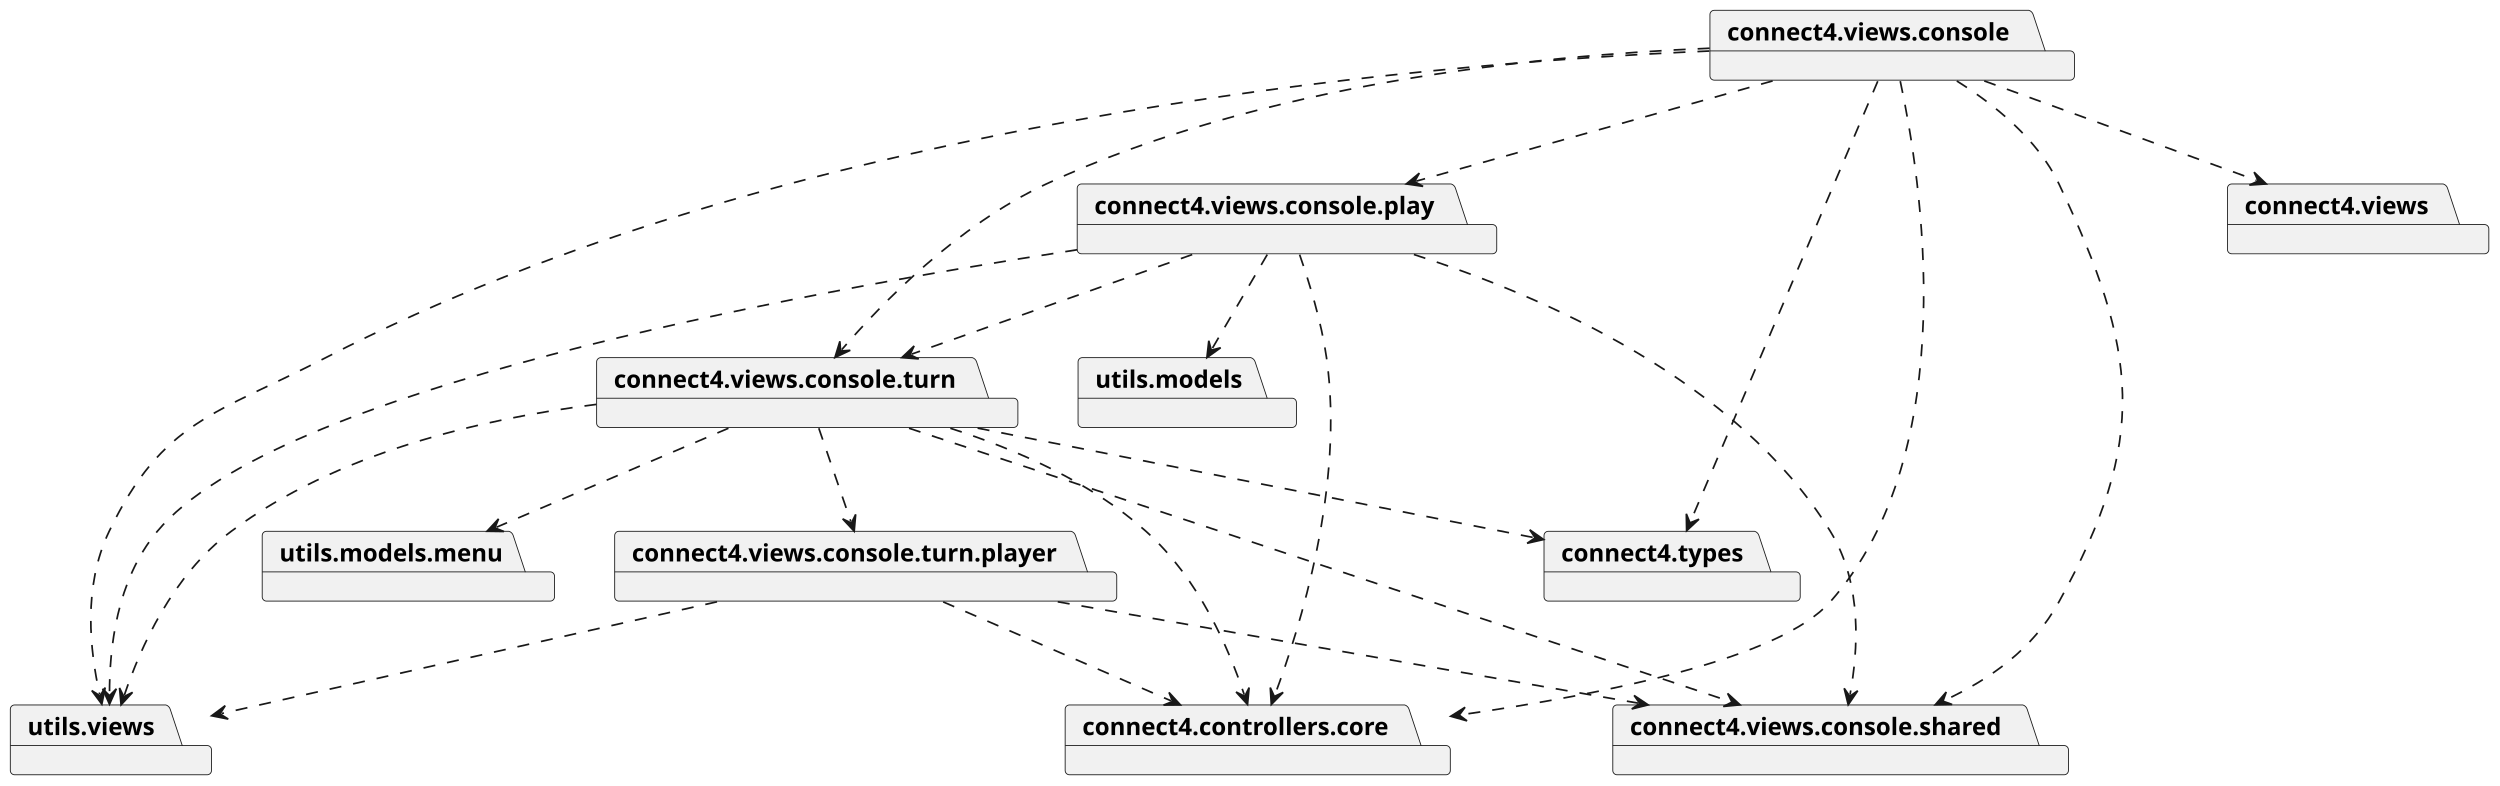
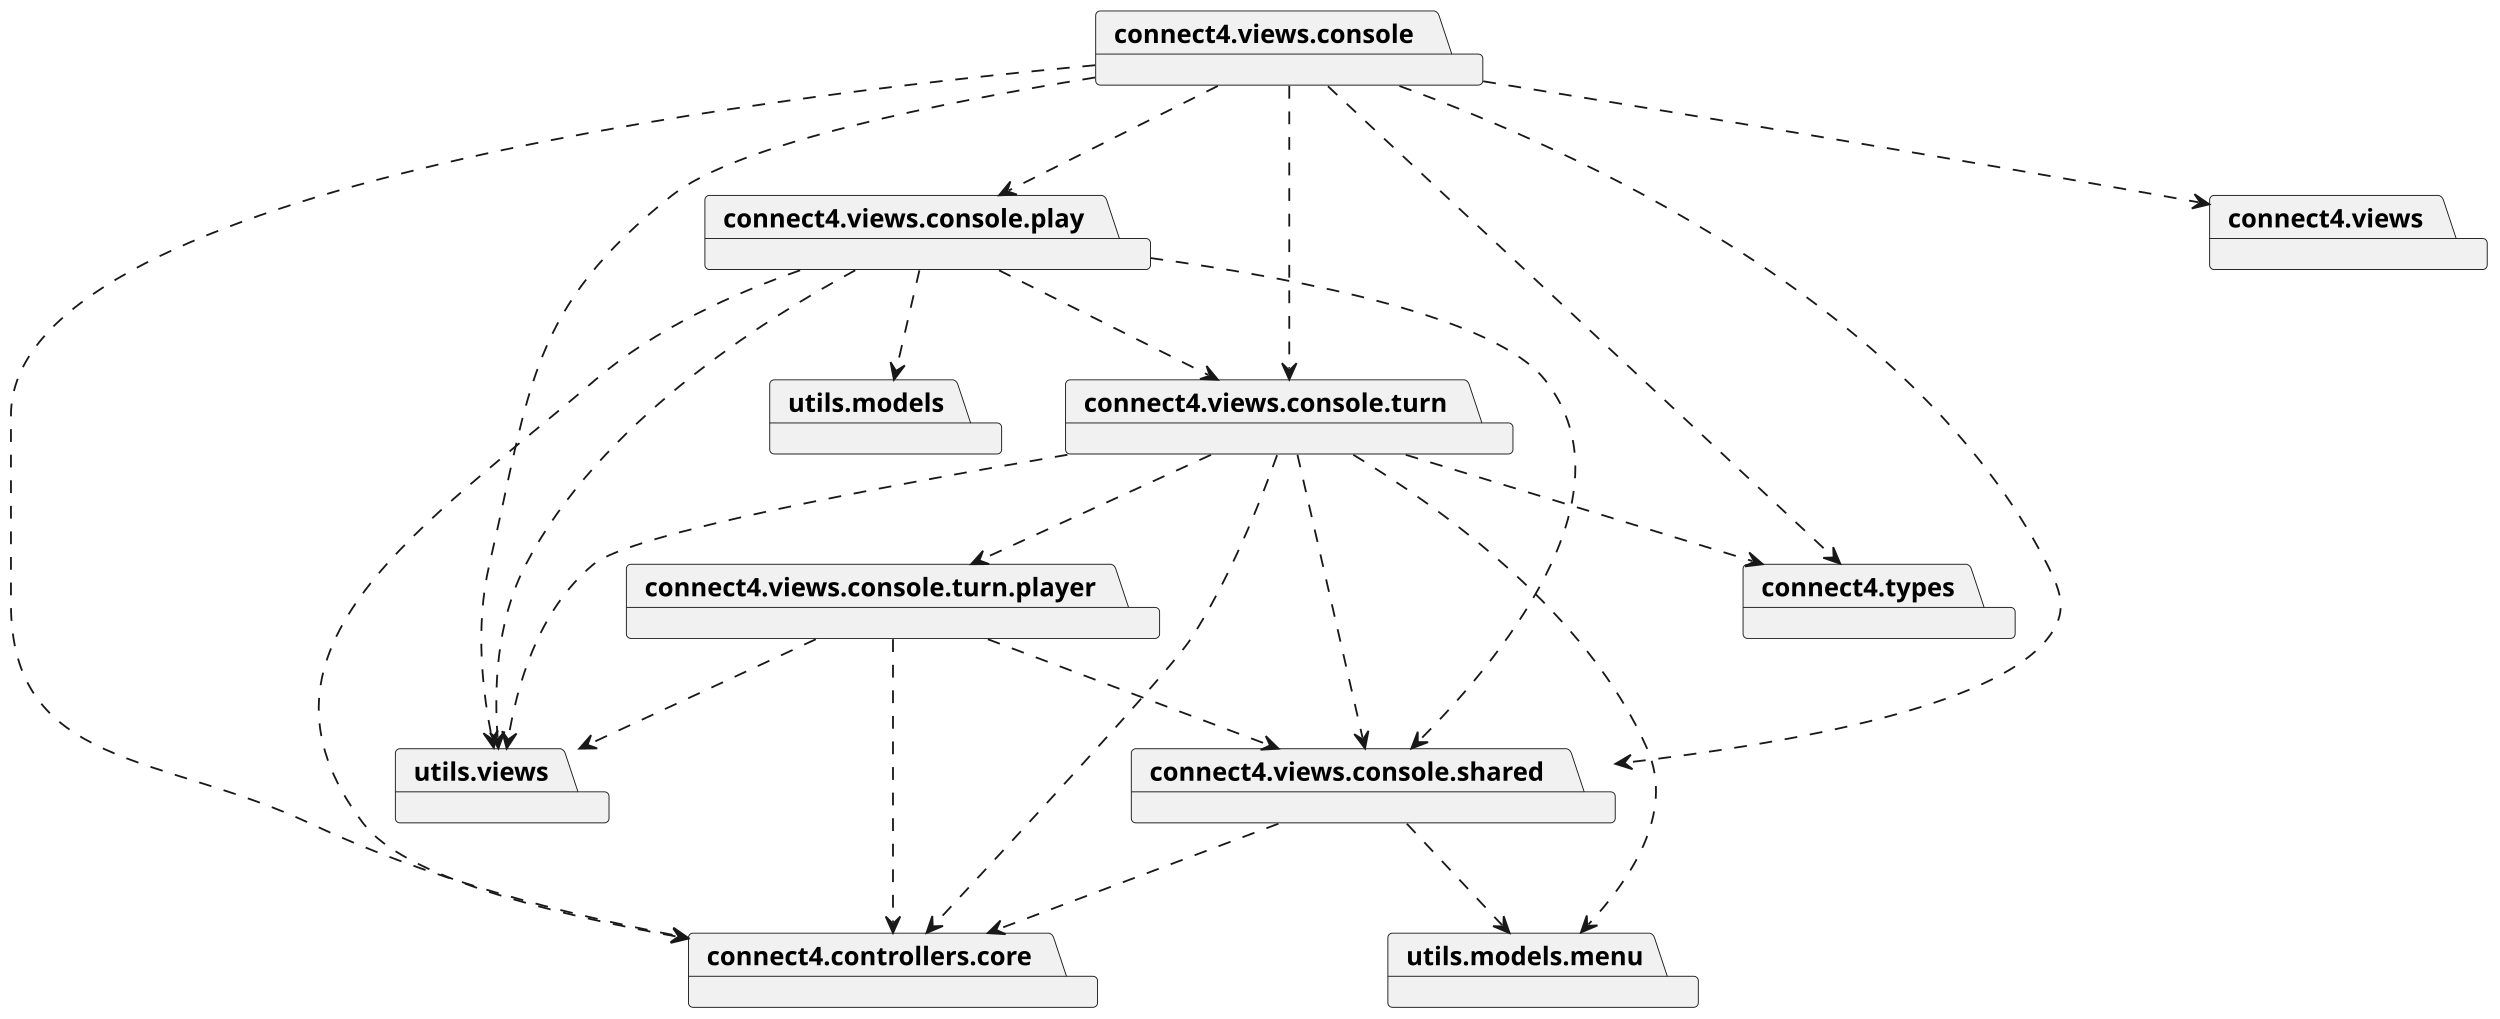
- <svg xmlns="http://www.w3.org/2000/svg" contentStyleType="text/css" height="457px" preserveAspectRatio="none" style="width:1454px;height:457px;background:#FFFFFF;" version="1.1" viewBox="0 0 1454 457" width="1454px" zoomAndPan="magnify">
+ <svg xmlns="http://www.w3.org/2000/svg" contentStyleType="text/css" height="558px" preserveAspectRatio="none" style="width:1369px;height:558px;background:#FFFFFF;" version="1.1" viewBox="0 0 1369 558" width="1369px" zoomAndPan="magnify">
  <defs />
  <g>
    <g id="elem_connect4.views.console">
-       <path d="M997,6 L1180,6 A3.75,3.75 0 0 1 1182.5,8.5 L1189.5,29.609 L1204,29.609 A2.5,2.5 0 0 1 1206.5,32.109 L1206.5,44.109 A2.5,2.5 0 0 1 1204,46.609 L997,46.609 A2.5,2.5 0 0 1 994.5,44.109 L994.5,8.5 A2.5,2.5 0 0 1 997,6 " fill="#F1F1F1" style="stroke:#181818;stroke-width:0.5;" />
-       <line style="stroke:#181818;stroke-width:0.5;" x1="994.5" x2="1189.5" y1="29.609" y2="29.609" />
-       <text fill="#000000" font-family="sans-serif" font-size="14" font-weight="bold" lengthAdjust="spacing" textLength="170" x="1004.5" y="23.533">connect4.views.console</text>
+       <path d="M602.5,6 L785.5,6 A3.75,3.75 0 0 1 788,8.5 L795,29.609 L809.5,29.609 A2.5,2.5 0 0 1 812,32.109 L812,44.109 A2.5,2.5 0 0 1 809.5,46.609 L602.5,46.609 A2.5,2.5 0 0 1 600,44.109 L600,8.5 A2.5,2.5 0 0 1 602.5,6 " fill="#F1F1F1" style="stroke:#181818;stroke-width:0.5;" />
+       <line style="stroke:#181818;stroke-width:0.5;" x1="600" x2="795" y1="29.609" y2="29.609" />
+       <text fill="#000000" font-family="sans-serif" font-size="14" font-weight="bold" lengthAdjust="spacing" textLength="170" x="610" y="23.533">connect4.views.console</text>
    </g>
    <g id="elem_connect4.views.console.play">
-       <path d="M629,107 L844,107 A3.75,3.75 0 0 1 846.5,109.5 L853.5,130.609 L868,130.609 A2.5,2.5 0 0 1 870.5,133.109 L870.5,145.109 A2.5,2.5 0 0 1 868,147.609 L629,147.609 A2.5,2.5 0 0 1 626.5,145.109 L626.5,109.5 A2.5,2.5 0 0 1 629,107 " fill="#F1F1F1" style="stroke:#181818;stroke-width:0.5;" />
-       <line style="stroke:#181818;stroke-width:0.5;" x1="626.5" x2="853.5" y1="130.609" y2="130.609" />
-       <text fill="#000000" font-family="sans-serif" font-size="14" font-weight="bold" lengthAdjust="spacing" textLength="202" x="636.5" y="124.533">connect4.views.console.play</text>
+       <path d="M388.5,107 L603.5,107 A3.75,3.75 0 0 1 606,109.5 L613,130.609 L627.5,130.609 A2.5,2.5 0 0 1 630,133.109 L630,145.109 A2.5,2.5 0 0 1 627.5,147.609 L388.5,147.609 A2.5,2.5 0 0 1 386,145.109 L386,109.5 A2.5,2.5 0 0 1 388.5,107 " fill="#F1F1F1" style="stroke:#181818;stroke-width:0.5;" />
+       <line style="stroke:#181818;stroke-width:0.5;" x1="386" x2="613" y1="130.609" y2="130.609" />
+       <text fill="#000000" font-family="sans-serif" font-size="14" font-weight="bold" lengthAdjust="spacing" textLength="202" x="396" y="124.533">connect4.views.console.play</text>
    </g>
    <g id="elem_connect4.views.console.shared">
-       <path d="M940.5,410 L1176.5,410 A3.75,3.75 0 0 1 1179,412.5 L1186,433.609 L1200.5,433.609 A2.5,2.5 0 0 1 1203,436.109 L1203,448.109 A2.5,2.5 0 0 1 1200.5,450.609 L940.5,450.609 A2.5,2.5 0 0 1 938,448.109 L938,412.5 A2.5,2.5 0 0 1 940.5,410 " fill="#F1F1F1" style="stroke:#181818;stroke-width:0.5;" />
-       <line style="stroke:#181818;stroke-width:0.5;" x1="938" x2="1186" y1="433.609" y2="433.609" />
-       <text fill="#000000" font-family="sans-serif" font-size="14" font-weight="bold" lengthAdjust="spacing" textLength="223" x="948" y="427.533">connect4.views.console.shared</text>
+       <path d="M622,410 L858,410 A3.75,3.75 0 0 1 860.5,412.5 L867.5,433.609 L882,433.609 A2.5,2.5 0 0 1 884.5,436.109 L884.5,448.109 A2.5,2.5 0 0 1 882,450.609 L622,450.609 A2.5,2.5 0 0 1 619.5,448.109 L619.5,412.5 A2.5,2.5 0 0 1 622,410 " fill="#F1F1F1" style="stroke:#181818;stroke-width:0.5;" />
+       <line style="stroke:#181818;stroke-width:0.5;" x1="619.5" x2="867.5" y1="433.609" y2="433.609" />
+       <text fill="#000000" font-family="sans-serif" font-size="14" font-weight="bold" lengthAdjust="spacing" textLength="223" x="629.5" y="427.533">connect4.views.console.shared</text>
    </g>
    <g id="elem_connect4.views.console.turn">
-       <path d="M349.5,208 L565.5,208 A3.75,3.75 0 0 1 568,210.5 L575,231.609 L589.5,231.609 A2.5,2.5 0 0 1 592,234.109 L592,246.109 A2.5,2.5 0 0 1 589.5,248.609 L349.5,248.609 A2.5,2.5 0 0 1 347,246.109 L347,210.5 A2.5,2.5 0 0 1 349.5,208 " fill="#F1F1F1" style="stroke:#181818;stroke-width:0.5;" />
-       <line style="stroke:#181818;stroke-width:0.5;" x1="347" x2="575" y1="231.609" y2="231.609" />
-       <text fill="#000000" font-family="sans-serif" font-size="14" font-weight="bold" lengthAdjust="spacing" textLength="203" x="357" y="225.533">connect4.views.console.turn</text>
+       <path d="M586,208 L802,208 A3.75,3.75 0 0 1 804.5,210.5 L811.5,231.609 L826,231.609 A2.5,2.5 0 0 1 828.5,234.109 L828.5,246.109 A2.5,2.5 0 0 1 826,248.609 L586,248.609 A2.5,2.5 0 0 1 583.5,246.109 L583.5,210.5 A2.5,2.5 0 0 1 586,208 " fill="#F1F1F1" style="stroke:#181818;stroke-width:0.5;" />
+       <line style="stroke:#181818;stroke-width:0.5;" x1="583.5" x2="811.5" y1="231.609" y2="231.609" />
+       <text fill="#000000" font-family="sans-serif" font-size="14" font-weight="bold" lengthAdjust="spacing" textLength="203" x="593.5" y="225.533">connect4.views.console.turn</text>
    </g>
    <g id="elem_connect4.views.console.turn.player">
-       <path d="M360,309 L623,309 A3.75,3.75 0 0 1 625.5,311.5 L632.5,332.609 L647,332.609 A2.5,2.5 0 0 1 649.5,335.109 L649.5,347.109 A2.5,2.5 0 0 1 647,349.609 L360,349.609 A2.5,2.5 0 0 1 357.5,347.109 L357.5,311.5 A2.5,2.5 0 0 1 360,309 " fill="#F1F1F1" style="stroke:#181818;stroke-width:0.5;" />
-       <line style="stroke:#181818;stroke-width:0.5;" x1="357.5" x2="632.5" y1="332.609" y2="332.609" />
-       <text fill="#000000" font-family="sans-serif" font-size="14" font-weight="bold" lengthAdjust="spacing" textLength="250" x="367.5" y="326.533">connect4.views.console.turn.player</text>
+       <path d="M345.5,309 L608.5,309 A3.75,3.75 0 0 1 611,311.5 L618,332.609 L632.5,332.609 A2.5,2.5 0 0 1 635,335.109 L635,347.109 A2.5,2.5 0 0 1 632.5,349.609 L345.5,349.609 A2.5,2.5 0 0 1 343,347.109 L343,311.5 A2.5,2.5 0 0 1 345.5,309 " fill="#F1F1F1" style="stroke:#181818;stroke-width:0.5;" />
+       <line style="stroke:#181818;stroke-width:0.5;" x1="343" x2="618" y1="332.609" y2="332.609" />
+       <text fill="#000000" font-family="sans-serif" font-size="14" font-weight="bold" lengthAdjust="spacing" textLength="250" x="353" y="326.533">connect4.views.console.turn.player</text>
    </g>
    <g id="elem_utils.views">
-       <path d="M8.5,410 L96.5,410 A3.75,3.75 0 0 1 99,412.5 L106,433.609 L120.5,433.609 A2.5,2.5 0 0 1 123,436.109 L123,448.109 A2.5,2.5 0 0 1 120.5,450.609 L8.5,450.609 A2.5,2.5 0 0 1 6,448.109 L6,412.5 A2.5,2.5 0 0 1 8.5,410 " fill="#F1F1F1" style="stroke:#181818;stroke-width:0.5;" />
-       <line style="stroke:#181818;stroke-width:0.5;" x1="6" x2="106" y1="433.609" y2="433.609" />
-       <text fill="#000000" font-family="sans-serif" font-size="14" font-weight="bold" lengthAdjust="spacing" textLength="75" x="16" y="427.533">utils.views</text>
+       <path d="M219,410 L307,410 A3.75,3.75 0 0 1 309.5,412.5 L316.5,433.609 L331,433.609 A2.5,2.5 0 0 1 333.5,436.109 L333.5,448.109 A2.5,2.5 0 0 1 331,450.609 L219,450.609 A2.5,2.5 0 0 1 216.5,448.109 L216.5,412.5 A2.5,2.5 0 0 1 219,410 " fill="#F1F1F1" style="stroke:#181818;stroke-width:0.5;" />
+       <line style="stroke:#181818;stroke-width:0.5;" x1="216.5" x2="316.5" y1="433.609" y2="433.609" />
+       <text fill="#000000" font-family="sans-serif" font-size="14" font-weight="bold" lengthAdjust="spacing" textLength="75" x="226.5" y="427.533">utils.views</text>
    </g>
    <g id="elem_utils.models.menu">
-       <path d="M155,309 L296,309 A3.75,3.75 0 0 1 298.5,311.5 L305.5,332.609 L320,332.609 A2.5,2.5 0 0 1 322.5,335.109 L322.5,347.109 A2.5,2.5 0 0 1 320,349.609 L155,349.609 A2.5,2.5 0 0 1 152.5,347.109 L152.5,311.5 A2.5,2.5 0 0 1 155,309 " fill="#F1F1F1" style="stroke:#181818;stroke-width:0.5;" />
-       <line style="stroke:#181818;stroke-width:0.5;" x1="152.5" x2="305.5" y1="332.609" y2="332.609" />
-       <text fill="#000000" font-family="sans-serif" font-size="14" font-weight="bold" lengthAdjust="spacing" textLength="128" x="162.5" y="326.533">utils.models.menu</text>
+       <path d="M762.5,511 L903.5,511 A3.75,3.75 0 0 1 906,513.5 L913,534.609 L927.5,534.609 A2.5,2.5 0 0 1 930,537.109 L930,549.109 A2.5,2.5 0 0 1 927.5,551.609 L762.5,551.609 A2.5,2.5 0 0 1 760,549.109 L760,513.5 A2.5,2.5 0 0 1 762.5,511 " fill="#F1F1F1" style="stroke:#181818;stroke-width:0.5;" />
+       <line style="stroke:#181818;stroke-width:0.5;" x1="760" x2="913" y1="534.609" y2="534.609" />
+       <text fill="#000000" font-family="sans-serif" font-size="14" font-weight="bold" lengthAdjust="spacing" textLength="128" x="770" y="528.533">utils.models.menu</text>
    </g>
    <g id="elem_connect4.types">
-       <path d="M900.5,309 L1020.5,309 A3.75,3.75 0 0 1 1023,311.5 L1030,332.609 L1044.5,332.609 A2.5,2.5 0 0 1 1047,335.109 L1047,347.109 A2.5,2.5 0 0 1 1044.5,349.609 L900.5,349.609 A2.5,2.5 0 0 1 898,347.109 L898,311.5 A2.5,2.5 0 0 1 900.5,309 " fill="#F1F1F1" style="stroke:#181818;stroke-width:0.5;" />
-       <line style="stroke:#181818;stroke-width:0.5;" x1="898" x2="1030" y1="332.609" y2="332.609" />
-       <text fill="#000000" font-family="sans-serif" font-size="14" font-weight="bold" lengthAdjust="spacing" textLength="107" x="908" y="326.533">connect4.types</text>
+       <path d="M957,309 L1077,309 A3.75,3.75 0 0 1 1079.5,311.5 L1086.5,332.609 L1101,332.609 A2.5,2.5 0 0 1 1103.5,335.109 L1103.5,347.109 A2.5,2.5 0 0 1 1101,349.609 L957,349.609 A2.5,2.5 0 0 1 954.5,347.109 L954.5,311.5 A2.5,2.5 0 0 1 957,309 " fill="#F1F1F1" style="stroke:#181818;stroke-width:0.5;" />
+       <line style="stroke:#181818;stroke-width:0.5;" x1="954.5" x2="1086.5" y1="332.609" y2="332.609" />
+       <text fill="#000000" font-family="sans-serif" font-size="14" font-weight="bold" lengthAdjust="spacing" textLength="107" x="964.5" y="326.533">connect4.types</text>
    </g>
    <g id="elem_connect4.controllers.core">
-       <path d="M622,410 L817,410 A3.75,3.75 0 0 1 819.5,412.5 L826.5,433.609 L841,433.609 A2.5,2.5 0 0 1 843.5,436.109 L843.5,448.109 A2.5,2.5 0 0 1 841,450.609 L622,450.609 A2.5,2.5 0 0 1 619.5,448.109 L619.5,412.5 A2.5,2.5 0 0 1 622,410 " fill="#F1F1F1" style="stroke:#181818;stroke-width:0.5;" />
-       <line style="stroke:#181818;stroke-width:0.5;" x1="619.5" x2="826.5" y1="433.609" y2="433.609" />
-       <text fill="#000000" font-family="sans-serif" font-size="14" font-weight="bold" lengthAdjust="spacing" textLength="182" x="629.5" y="427.533">connect4.controllers.core</text>
+       <path d="M379.5,511 L574.5,511 A3.75,3.75 0 0 1 577,513.5 L584,534.609 L598.5,534.609 A2.5,2.5 0 0 1 601,537.109 L601,549.109 A2.5,2.5 0 0 1 598.5,551.609 L379.5,551.609 A2.5,2.5 0 0 1 377,549.109 L377,513.5 A2.5,2.5 0 0 1 379.5,511 " fill="#F1F1F1" style="stroke:#181818;stroke-width:0.5;" />
+       <line style="stroke:#181818;stroke-width:0.5;" x1="377" x2="584" y1="534.609" y2="534.609" />
+       <text fill="#000000" font-family="sans-serif" font-size="14" font-weight="bold" lengthAdjust="spacing" textLength="182" x="387" y="528.533">connect4.controllers.core</text>
    </g>
    <g id="elem_utils.models">
-       <path d="M629.5,208 L727.5,208 A3.75,3.75 0 0 1 730,210.5 L737,231.609 L751.5,231.609 A2.5,2.5 0 0 1 754,234.109 L754,246.109 A2.5,2.5 0 0 1 751.5,248.609 L629.5,248.609 A2.5,2.5 0 0 1 627,246.109 L627,210.5 A2.5,2.5 0 0 1 629.5,208 " fill="#F1F1F1" style="stroke:#181818;stroke-width:0.5;" />
-       <line style="stroke:#181818;stroke-width:0.5;" x1="627" x2="737" y1="231.609" y2="231.609" />
-       <text fill="#000000" font-family="sans-serif" font-size="14" font-weight="bold" lengthAdjust="spacing" textLength="85" x="637" y="225.533">utils.models</text>
+       <path d="M424,208 L522,208 A3.75,3.75 0 0 1 524.5,210.5 L531.5,231.609 L546,231.609 A2.5,2.5 0 0 1 548.5,234.109 L548.5,246.109 A2.5,2.5 0 0 1 546,248.609 L424,248.609 A2.5,2.5 0 0 1 421.5,246.109 L421.5,210.5 A2.5,2.5 0 0 1 424,208 " fill="#F1F1F1" style="stroke:#181818;stroke-width:0.5;" />
+       <line style="stroke:#181818;stroke-width:0.5;" x1="421.5" x2="531.5" y1="231.609" y2="231.609" />
+       <text fill="#000000" font-family="sans-serif" font-size="14" font-weight="bold" lengthAdjust="spacing" textLength="85" x="431.5" y="225.533">utils.models</text>
    </g>
    <g id="elem_connect4.views">
-       <path d="M1298,107 L1421,107 A3.75,3.75 0 0 1 1423.5,109.5 L1430.5,130.609 L1445,130.609 A2.5,2.5 0 0 1 1447.5,133.109 L1447.5,145.109 A2.5,2.5 0 0 1 1445,147.609 L1298,147.609 A2.5,2.5 0 0 1 1295.5,145.109 L1295.5,109.5 A2.5,2.5 0 0 1 1298,107 " fill="#F1F1F1" style="stroke:#181818;stroke-width:0.5;" />
-       <line style="stroke:#181818;stroke-width:0.5;" x1="1295.5" x2="1430.5" y1="130.609" y2="130.609" />
-       <text fill="#000000" font-family="sans-serif" font-size="14" font-weight="bold" lengthAdjust="spacing" textLength="110" x="1305.5" y="124.533">connect4.views</text>
+       <path d="M1212.5,107 L1335.5,107 A3.75,3.75 0 0 1 1338,109.5 L1345,130.609 L1359.5,130.609 A2.5,2.5 0 0 1 1362,133.109 L1362,145.109 A2.5,2.5 0 0 1 1359.5,147.609 L1212.5,147.609 A2.5,2.5 0 0 1 1210,145.109 L1210,109.5 A2.5,2.5 0 0 1 1212.5,107 " fill="#F1F1F1" style="stroke:#181818;stroke-width:0.5;" />
+       <line style="stroke:#181818;stroke-width:0.5;" x1="1210" x2="1345" y1="130.609" y2="130.609" />
+       <text fill="#000000" font-family="sans-serif" font-size="14" font-weight="bold" lengthAdjust="spacing" textLength="110" x="1220" y="124.533">connect4.views</text>
    </g>
    <g id="link_connect4.views.console_connect4.controllers.core">
-       <path d="M1105.19,47.2 C1117.13,102.65 1142.48,261.77 1064.5,350 C1035.37,382.96 934.569,403.526 849.679,415.736 " fill="none" id="connect4.views.console-to-connect4.controllers.core" style="stroke:#181818;stroke-width:1.0;stroke-dasharray:7.0,7.0;" />
-       <polygon fill="#181818" points="843.74,416.59,853.218,419.268,848.689,415.878,852.079,411.349,843.74,416.59" style="stroke:#181818;stroke-width:1.0;" />
+       <path d="M599.69,35.72 C403.86,53.79 6,105.53 6,227.5 C6,227.5 6,227.5 6,330.5 C6,420.95 88.13,412.56 170,451 C235.36,481.69 308.119,500.321 370.979,512.471 " fill="none" id="connect4.views.console-to-connect4.controllers.core" style="stroke:#181818;stroke-width:1.0;stroke-dasharray:7.0,7.0;" />
+       <polygon fill="#181818" points="376.87,513.61,368.793,507.975,371.961,512.661,367.274,515.829,376.87,513.61" style="stroke:#181818;stroke-width:1.0;" />
    </g>
    <g id="link_connect4.views.console_connect4.views">
-       <path d="M1154.04,47.06 C1201.55,64.42 1264.954,87.582 1312.434,104.922 " fill="none" id="connect4.views.console-to-connect4.views" style="stroke:#181818;stroke-width:1.0;stroke-dasharray:7.0,7.0;" />
-       <polygon fill="#181818" points="1318.07,106.98,1310.988,100.135,1313.373,105.265,1308.244,107.65,1318.07,106.98" style="stroke:#181818;stroke-width:1.0;" />
+       <path d="M812.21,44.52 C908.95,60.18 1055.71,84.35 1183,107 C1191.69,108.55 1194.88,109.12 1203.92,110.79 " fill="none" id="connect4.views.console-to-connect4.views" style="stroke:#181818;stroke-width:1.0;stroke-dasharray:7.0,7.0;" />
+       <polygon fill="#181818" points="1209.82,111.88,1201.696,106.312,1204.903,110.972,1200.243,114.178,1209.82,111.88" style="stroke:#181818;stroke-width:1.0;" />
    </g>
    <g id="link_connect4.views.console_connect4.views.console.play">
-       <path d="M1030.96,47.06 C969.25,64.42 885.346,88.016 823.676,105.356 " fill="none" id="connect4.views.console-to-connect4.views.console.play" style="stroke:#181818;stroke-width:1.0;stroke-dasharray:7.0,7.0;" />
-       <polygon fill="#181818" points="817.9,106.98,827.647,108.395,822.713,105.627,825.481,100.693,817.9,106.98" style="stroke:#181818;stroke-width:1.0;" />
+       <path d="M666.88,47.06 C632.17,64.42 587.087,86.957 552.407,104.297 " fill="none" id="connect4.views.console-to-connect4.views.console.play" style="stroke:#181818;stroke-width:1.0;stroke-dasharray:7.0,7.0;" />
+       <polygon fill="#181818" points="547.04,106.98,556.879,106.533,551.512,104.744,553.301,99.377,547.04,106.98" style="stroke:#181818;stroke-width:1.0;" />
    </g>
    <g id="link_connect4.views.console_utils.views">
-       <path d="M994.23,29.67 C817.55,37.26 456.43,69.98 189.5,208 C125.75,240.96 94.56,244.3 63.5,309 C47.93,341.44 52.438,378.821 57.928,403.711 " fill="none" id="connect4.views.console-to-utils.views" style="stroke:#181818;stroke-width:1.0;stroke-dasharray:7.0,7.0;" />
-       <polygon fill="#181818" points="59.22,409.57,61.188,399.92,58.143,404.687,53.375,401.643,59.22,409.57" style="stroke:#181818;stroke-width:1.0;" />
+       <path d="M599.63,42.44 C514.47,56.2 403.58,78.75 368,107 C289.55,169.29 290.82,211.46 268,309 C259.88,343.69 264.465,379.554 269.245,403.694 " fill="none" id="connect4.views.console-to-utils.views" style="stroke:#181818;stroke-width:1.0;stroke-dasharray:7.0,7.0;" />
+       <polygon fill="#181818" points="270.41,409.58,272.586,399.974,269.439,404.675,264.738,401.528,270.41,409.58" style="stroke:#181818;stroke-width:1.0;" />
    </g>
    <g id="link_connect4.views.console_connect4.types">
-       <path d="M1092.1,47.25 C1068.91,101.79 1006.508,248.529 983.278,303.159 " fill="none" id="connect4.views.console-to-connect4.types" style="stroke:#181818;stroke-width:1.0;stroke-dasharray:7.0,7.0;" />
-       <polygon fill="#181818" points="980.93,308.68,988.133,301.963,982.887,304.079,980.771,298.832,980.93,308.68" style="stroke:#181818;stroke-width:1.0;" />
+       <path d="M727.19,47.25 C785.72,101.79 944.721,249.959 1003.341,304.589 " fill="none" id="connect4.views.console-to-connect4.types" style="stroke:#181818;stroke-width:1.0;stroke-dasharray:7.0,7.0;" />
+       <polygon fill="#181818" points="1007.73,308.68,1003.873,299.618,1004.072,305.271,998.419,305.47,1007.73,308.68" style="stroke:#181818;stroke-width:1.0;" />
    </g>
    <g id="link_connect4.views.console_connect4.views.console.shared">
-       <path d="M1138.07,47.1 C1159.8,60.7 1185.2,81.02 1197.5,107 C1243.71,204.62 1249.82,255.52 1197.5,350 C1182.06,377.88 1157.747,394.72 1130.927,407.37 " fill="none" id="connect4.views.console-to-connect4.views.console.shared" style="stroke:#181818;stroke-width:1.0;stroke-dasharray:7.0,7.0;" />
-       <polygon fill="#181818" points="1125.5,409.93,1135.346,409.708,1130.022,407.797,1131.934,402.473,1125.5,409.93" style="stroke:#181818;stroke-width:1.0;" />
+       <path d="M766.32,47.09 C862.52,82.04 1047.32,165.29 1121,309 C1129.31,325.22 1132.45,335.82 1121,350 C1091.31,386.77 983.879,406.651 890.539,417.601 " fill="none" id="connect4.views.console-to-connect4.views.console.shared" style="stroke:#181818;stroke-width:1.0;stroke-dasharray:7.0,7.0;" />
+       <polygon fill="#181818" points="884.58,418.3,893.985,421.224,889.546,417.717,893.053,413.279,884.58,418.3" style="stroke:#181818;stroke-width:1.0;" />
    </g>
    <g id="link_connect4.views.console_connect4.views.console.turn">
-       <path d="M994.34,28.06 C891.24,32.35 732.55,49.02 608.5,107 C556.71,131.21 513.32,175.936 489.53,203.386 " fill="none" id="connect4.views.console-to-connect4.views.console.turn" style="stroke:#181818;stroke-width:1.0;stroke-dasharray:7.0,7.0;" />
-       <polygon fill="#181818" points="485.6,207.92,494.517,203.738,488.875,204.142,488.472,198.499,485.6,207.92" style="stroke:#181818;stroke-width:1.0;" />
+       <path d="M706,47.04 C706,85.28 706,163.58 706,201.88 " fill="none" id="connect4.views.console-to-connect4.views.console.turn" style="stroke:#181818;stroke-width:1.0;stroke-dasharray:7.0,7.0;" />
+       <polygon fill="#181818" points="706,207.88,710,198.88,706,202.88,702,198.88,706,207.88" style="stroke:#181818;stroke-width:1.0;" />
    </g>
    <g id="link_connect4.views.console.play_connect4.views.console.turn">
-       <path d="M693.38,148.06 C644.47,165.42 579.035,188.634 530.165,205.974 " fill="none" id="connect4.views.console.play-to-connect4.views.console.turn" style="stroke:#181818;stroke-width:1.0;stroke-dasharray:7.0,7.0;" />
-       <polygon fill="#181818" points="524.51,207.98,534.33,208.74,529.222,206.308,531.654,201.201,524.51,207.98" style="stroke:#181818;stroke-width:1.0;" />
+       <path d="M547.12,148.06 C581.83,165.42 626.913,187.957 661.593,205.297 " fill="none" id="connect4.views.console.play-to-connect4.views.console.turn" style="stroke:#181818;stroke-width:1.0;stroke-dasharray:7.0,7.0;" />
+       <polygon fill="#181818" points="666.96,207.98,660.699,200.377,662.488,205.744,657.121,207.533,666.96,207.98" style="stroke:#181818;stroke-width:1.0;" />
    </g>
    <g id="link_connect4.views.console.play_connect4.controllers.core">
-       <path d="M755.85,148.09 C761.39,163.98 768.54,187.09 771.5,208 C782.11,282.87 755.931,365.48 741.491,404.11 " fill="none" id="connect4.views.console.play-to-connect4.controllers.core" style="stroke:#181818;stroke-width:1.0;stroke-dasharray:7.0,7.0;" />
-       <polygon fill="#181818" points="739.39,409.73,746.288,402.7,741.141,405.046,738.794,399.899,739.39,409.73" style="stroke:#181818;stroke-width:1.0;" />
+       <path d="M438.14,148.02 C401.77,160.74 358.27,180.22 326,208 C233.64,287.5 125.1,354.11 199,451 C221.04,479.9 299.008,499.802 370.918,512.932 " fill="none" id="connect4.views.console.play-to-connect4.controllers.core" style="stroke:#181818;stroke-width:1.0;stroke-dasharray:7.0,7.0;" />
+       <polygon fill="#181818" points="376.82,514.01,368.685,508.459,371.901,513.112,367.248,516.328,376.82,514.01" style="stroke:#181818;stroke-width:1.0;" />
    </g>
    <g id="link_connect4.views.console.play_connect4.views.console.shared">
-       <path d="M822.32,148.02 C897.58,172.22 1010.69,221.38 1064.5,309 C1083.57,340.06 1080.555,378.655 1075.985,403.985 " fill="none" id="connect4.views.console.play-to-connect4.views.console.shared" style="stroke:#181818;stroke-width:1.0;stroke-dasharray:7.0,7.0;" />
-       <polygon fill="#181818" points="1074.92,409.89,1080.454,401.743,1075.808,404.969,1072.582,400.323,1074.92,409.89" style="stroke:#181818;stroke-width:1.0;" />
+       <path d="M630,141.3 C715.47,153.08 819.05,173.98 846,208 C897.1,272.51 818.136,364.661 777.066,405.671 " fill="none" id="connect4.views.console.play-to-connect4.views.console.shared" style="stroke:#181818;stroke-width:1.0;stroke-dasharray:7.0,7.0;" />
+       <polygon fill="#181818" points="772.82,409.91,782.015,406.381,776.358,406.377,776.362,400.72,772.82,409.91" style="stroke:#181818;stroke-width:1.0;" />
    </g>
    <g id="link_connect4.views.console.play_utils.models">
-       <path d="M737.04,148.06 C726.87,165.42 715.133,185.463 704.973,202.803 " fill="none" id="connect4.views.console.play-to-utils.models" style="stroke:#181818;stroke-width:1.0;stroke-dasharray:7.0,7.0;" />
-       <polygon fill="#181818" points="701.94,207.98,709.941,202.237,704.468,203.666,703.039,198.193,701.94,207.98" style="stroke:#181818;stroke-width:1.0;" />
+       <path d="M503.46,148.06 C499.42,165.42 494.918,184.796 490.888,202.136 " fill="none" id="connect4.views.console.play-to-utils.models" style="stroke:#181818;stroke-width:1.0;stroke-dasharray:7.0,7.0;" />
+       <polygon fill="#181818" points="489.53,207.98,495.464,200.119,490.662,203.11,487.671,198.308,489.53,207.98" style="stroke:#181818;stroke-width:1.0;" />
    </g>
    <g id="link_connect4.views.console.play_utils.views">
-       <path d="M626.48,145.27 C455.96,171.37 159.58,227.34 91.5,309 C67.48,337.82 63.68,377.55 63.68,403.6 " fill="none" id="connect4.views.console.play-to-utils.views" style="stroke:#181818;stroke-width:1.0;stroke-dasharray:7.0,7.0;" />
-       <polygon fill="#181818" points="63.68,409.6,67.68,400.6,63.68,404.6,59.68,400.6,63.68,409.6" style="stroke:#181818;stroke-width:1.0;" />
+       <path d="M468.32,148.02 C416.62,175.83 328.11,232.13 288,309 C271.16,341.27 270.717,378.975 272.478,403.905 " fill="none" id="connect4.views.console.play-to-utils.views" style="stroke:#181818;stroke-width:1.0;stroke-dasharray:7.0,7.0;" />
+       <polygon fill="#181818" points="272.9,409.89,276.256,400.631,272.548,404.902,268.276,401.194,272.9,409.89" style="stroke:#181818;stroke-width:1.0;" />
    </g>
    <g id="link_connect4.views.console.turn_connect4.controllers.core">
-       <path d="M552.71,249.07 C590.8,261.31 634.48,280.35 666.5,309 C697.68,336.89 714.798,377.703 723.648,404.033 " fill="none" id="connect4.views.console.turn-to-connect4.controllers.core" style="stroke:#181818;stroke-width:1.0;stroke-dasharray:7.0,7.0;" />
-       <polygon fill="#181818" points="725.56,409.72,726.484,399.915,723.967,404.981,718.901,402.463,725.56,409.72" style="stroke:#181818;stroke-width:1.0;" />
+       <path d="M699.33,249.24 C690.51,273.93 673.54,316.97 652,350 C640.47,367.68 551.564,463.514 511.424,506.524 " fill="none" id="connect4.views.console.turn-to-connect4.controllers.core" style="stroke:#181818;stroke-width:1.0;stroke-dasharray:7.0,7.0;" />
+       <polygon fill="#181818" points="507.33,510.91,516.395,507.06,510.741,507.255,510.546,501.601,507.33,510.91" style="stroke:#181818;stroke-width:1.0;" />
    </g>
    <g id="link_connect4.views.console.turn_connect4.types">
-       <path d="M568.58,249 C665.31,268.04 804.473,295.432 891.883,312.632 " fill="none" id="connect4.views.console.turn-to-connect4.types" style="stroke:#181818;stroke-width:1.0;stroke-dasharray:7.0,7.0;" />
-       <polygon fill="#181818" points="897.77,313.79,889.712,308.128,892.864,312.825,888.167,315.977,897.77,313.79" style="stroke:#181818;stroke-width:1.0;" />
+       <path d="M769.81,249.06 C826.44,266.42 902.993,289.882 959.583,307.222 " fill="none" id="connect4.views.console.turn-to-connect4.types" style="stroke:#181818;stroke-width:1.0;stroke-dasharray:7.0,7.0;" />
+       <polygon fill="#181818" points="965.32,308.98,957.887,302.519,960.539,307.515,955.543,310.168,965.32,308.98" style="stroke:#181818;stroke-width:1.0;" />
    </g>
    <g id="link_connect4.views.console.turn_utils.models.menu">
-       <path d="M423.66,249.06 C382.99,266.42 329.399,289.285 288.759,306.625 " fill="none" id="connect4.views.console.turn-to-utils.models.menu" style="stroke:#181818;stroke-width:1.0;stroke-dasharray:7.0,7.0;" />
-       <polygon fill="#181818" points="283.24,308.98,293.088,309.127,287.839,307.018,289.948,301.769,283.24,308.98" style="stroke:#181818;stroke-width:1.0;" />
+       <path d="M741.08,249.04 C788.01,277.43 869.12,335.01 902,410 C917.71,445.82 891.928,482.469 869.808,506.228 " fill="none" id="connect4.views.console.turn-to-utils.models.menu" style="stroke:#181818;stroke-width:1.0;stroke-dasharray:7.0,7.0;" />
+       <polygon fill="#181818" points="865.72,510.62,874.78,506.758,869.127,506.96,868.925,501.307,865.72,510.62" style="stroke:#181818;stroke-width:1.0;" />
    </g>
    <g id="link_connect4.views.console.turn_connect4.views.console.shared">
-       <path d="M528.69,249.06 C577.27,265.13 647.86,288.5 709.5,309 C816.24,344.49 934.98,384.167 1006.36,408.037 " fill="none" id="connect4.views.console.turn-to-connect4.views.console.shared" style="stroke:#181818;stroke-width:1.0;stroke-dasharray:7.0,7.0;" />
-       <polygon fill="#181818" points="1012.05,409.94,1004.783,403.292,1007.308,408.354,1002.246,410.879,1012.05,409.94" style="stroke:#181818;stroke-width:1.0;" />
+       <path d="M710.49,249.04 C719.29,287.28 737.335,365.733 746.145,404.033 " fill="none" id="connect4.views.console.turn-to-connect4.views.console.shared" style="stroke:#181818;stroke-width:1.0;stroke-dasharray:7.0,7.0;" />
+       <polygon fill="#181818" points="747.49,409.88,749.371,400.212,746.369,405.007,741.574,402.006,747.49,409.88" style="stroke:#181818;stroke-width:1.0;" />
    </g>
    <g id="link_connect4.views.console.turn_connect4.views.console.turn.player">
-       <path d="M476.22,249.06 C482.18,266.42 488.89,285.966 494.85,303.306 " fill="none" id="connect4.views.console.turn-to-connect4.views.console.turn.player" style="stroke:#181818;stroke-width:1.0;stroke-dasharray:7.0,7.0;" />
-       <polygon fill="#181818" points="496.8,308.98,497.657,299.168,495.175,304.252,490.092,301.769,496.8,308.98" style="stroke:#181818;stroke-width:1.0;" />
+       <path d="M663.13,249.06 C625.08,266.42 575.259,289.15 537.239,306.49 " fill="none" id="connect4.views.console.turn-to-connect4.views.console.turn.player" style="stroke:#181818;stroke-width:1.0;stroke-dasharray:7.0,7.0;" />
+       <polygon fill="#181818" points="531.78,308.98,541.628,308.885,536.329,306.905,538.309,301.606,531.78,308.98" style="stroke:#181818;stroke-width:1.0;" />
    </g>
    <g id="link_connect4.views.console.turn_utils.views">
-       <path d="M346.87,235.19 C278.7,243.74 195.57,263.65 134.5,309 C99.93,334.68 81.521,377.219 72.341,404.229 " fill="none" id="connect4.views.console.turn-to-utils.views" style="stroke:#181818;stroke-width:1.0;stroke-dasharray:7.0,7.0;" />
-       <polygon fill="#181818" points="70.41,409.91,77.093,402.676,72.019,405.176,69.519,400.101,70.41,409.91" style="stroke:#181818;stroke-width:1.0;" />
+       <path d="M584.55,249.02 C480.8,266.64 345.18,292.29 325,309 C293.95,334.71 282.876,377.01 278.426,404 " fill="none" id="connect4.views.console.turn-to-utils.views" style="stroke:#181818;stroke-width:1.0;stroke-dasharray:7.0,7.0;" />
+       <polygon fill="#181818" points="277.45,409.92,282.861,401.691,278.263,404.987,274.967,400.389,277.45,409.92" style="stroke:#181818;stroke-width:1.0;" />
    </g>
    <g id="link_connect4.views.console.turn.player_connect4.controllers.core">
-       <path d="M548.55,350.06 C588.52,367.42 641.096,390.251 681.046,407.591 " fill="none" id="connect4.views.console.turn.player-to-connect4.controllers.core" style="stroke:#181818;stroke-width:1.0;stroke-dasharray:7.0,7.0;" />
-       <polygon fill="#181818" points="686.55,409.98,679.887,402.727,681.963,407.989,676.702,410.066,686.55,409.98" style="stroke:#181818;stroke-width:1.0;" />
+       <path d="M489,350.04 C489,388.28 489,466.58 489,504.88 " fill="none" id="connect4.views.console.turn.player-to-connect4.controllers.core" style="stroke:#181818;stroke-width:1.0;stroke-dasharray:7.0,7.0;" />
+       <polygon fill="#181818" points="489,510.88,493,501.88,489,505.88,485,501.88,489,510.88" style="stroke:#181818;stroke-width:1.0;" />
    </g>
    <g id="link_connect4.views.console.turn.player_connect4.views.console.shared">
-       <path d="M615.18,350 C714.55,367.35 853.229,391.568 952.669,408.928 " fill="none" id="connect4.views.console.turn.player-to-connect4.views.console.shared" style="stroke:#181818;stroke-width:1.0;stroke-dasharray:7.0,7.0;" />
-       <polygon fill="#181818" points="958.58,409.96,950.402,404.472,953.654,409.1,949.026,412.353,958.58,409.96" style="stroke:#181818;stroke-width:1.0;" />
+       <path d="M540.96,350.06 C587.07,367.42 648.454,390.527 694.534,407.867 " fill="none" id="connect4.views.console.turn.player-to-connect4.views.console.shared" style="stroke:#181818;stroke-width:1.0;stroke-dasharray:7.0,7.0;" />
+       <polygon fill="#181818" points="700.15,409.98,693.135,403.067,695.47,408.219,690.318,410.554,700.15,409.98" style="stroke:#181818;stroke-width:1.0;" />
    </g>
    <g id="link_connect4.views.console.turn.player_utils.views">
-       <path d="M417.03,350 C330.1,369.6 204.333,397.97 128.933,414.97 " fill="none" id="connect4.views.console.turn.player-to-utils.views" style="stroke:#181818;stroke-width:1.0;stroke-dasharray:7.0,7.0;" />
-       <polygon fill="#181818" points="123.08,416.29,132.739,418.213,127.958,415.19,130.98,410.409,123.08,416.29" style="stroke:#181818;stroke-width:1.0;" />
+       <path d="M446.72,350.06 C409.2,367.42 360.126,390.121 322.636,407.461 " fill="none" id="connect4.views.console.turn.player-to-utils.views" style="stroke:#181818;stroke-width:1.0;stroke-dasharray:7.0,7.0;" />
+       <polygon fill="#181818" points="317.19,409.98,327.038,409.832,321.728,407.881,323.679,402.571,317.19,409.98" style="stroke:#181818;stroke-width:1.0;" />
+     </g>
+     <g id="link_connect4.views.console.shared_connect4.controllers.core">
+       <path d="M700.04,451.06 C653.93,468.42 592.546,491.527 546.466,508.867 " fill="none" id="connect4.views.console.shared-to-connect4.controllers.core" style="stroke:#181818;stroke-width:1.0;stroke-dasharray:7.0,7.0;" />
+       <polygon fill="#181818" points="540.85,510.98,550.682,511.554,545.53,509.219,547.865,504.067,540.85,510.98" style="stroke:#181818;stroke-width:1.0;" />
+     </g>
+     <g id="link_connect4.views.console.shared_utils.models.menu">
+       <path d="M770.37,451.06 C786.68,468.42 806.262,489.267 822.552,506.607 " fill="none" id="connect4.views.console.shared-to-utils.models.menu" style="stroke:#181818;stroke-width:1.0;stroke-dasharray:7.0,7.0;" />
+       <polygon fill="#181818" points="826.66,510.98,823.413,501.682,823.236,507.336,817.582,507.159,826.66,510.98" style="stroke:#181818;stroke-width:1.0;" />
    </g>
  </g>
</svg>
